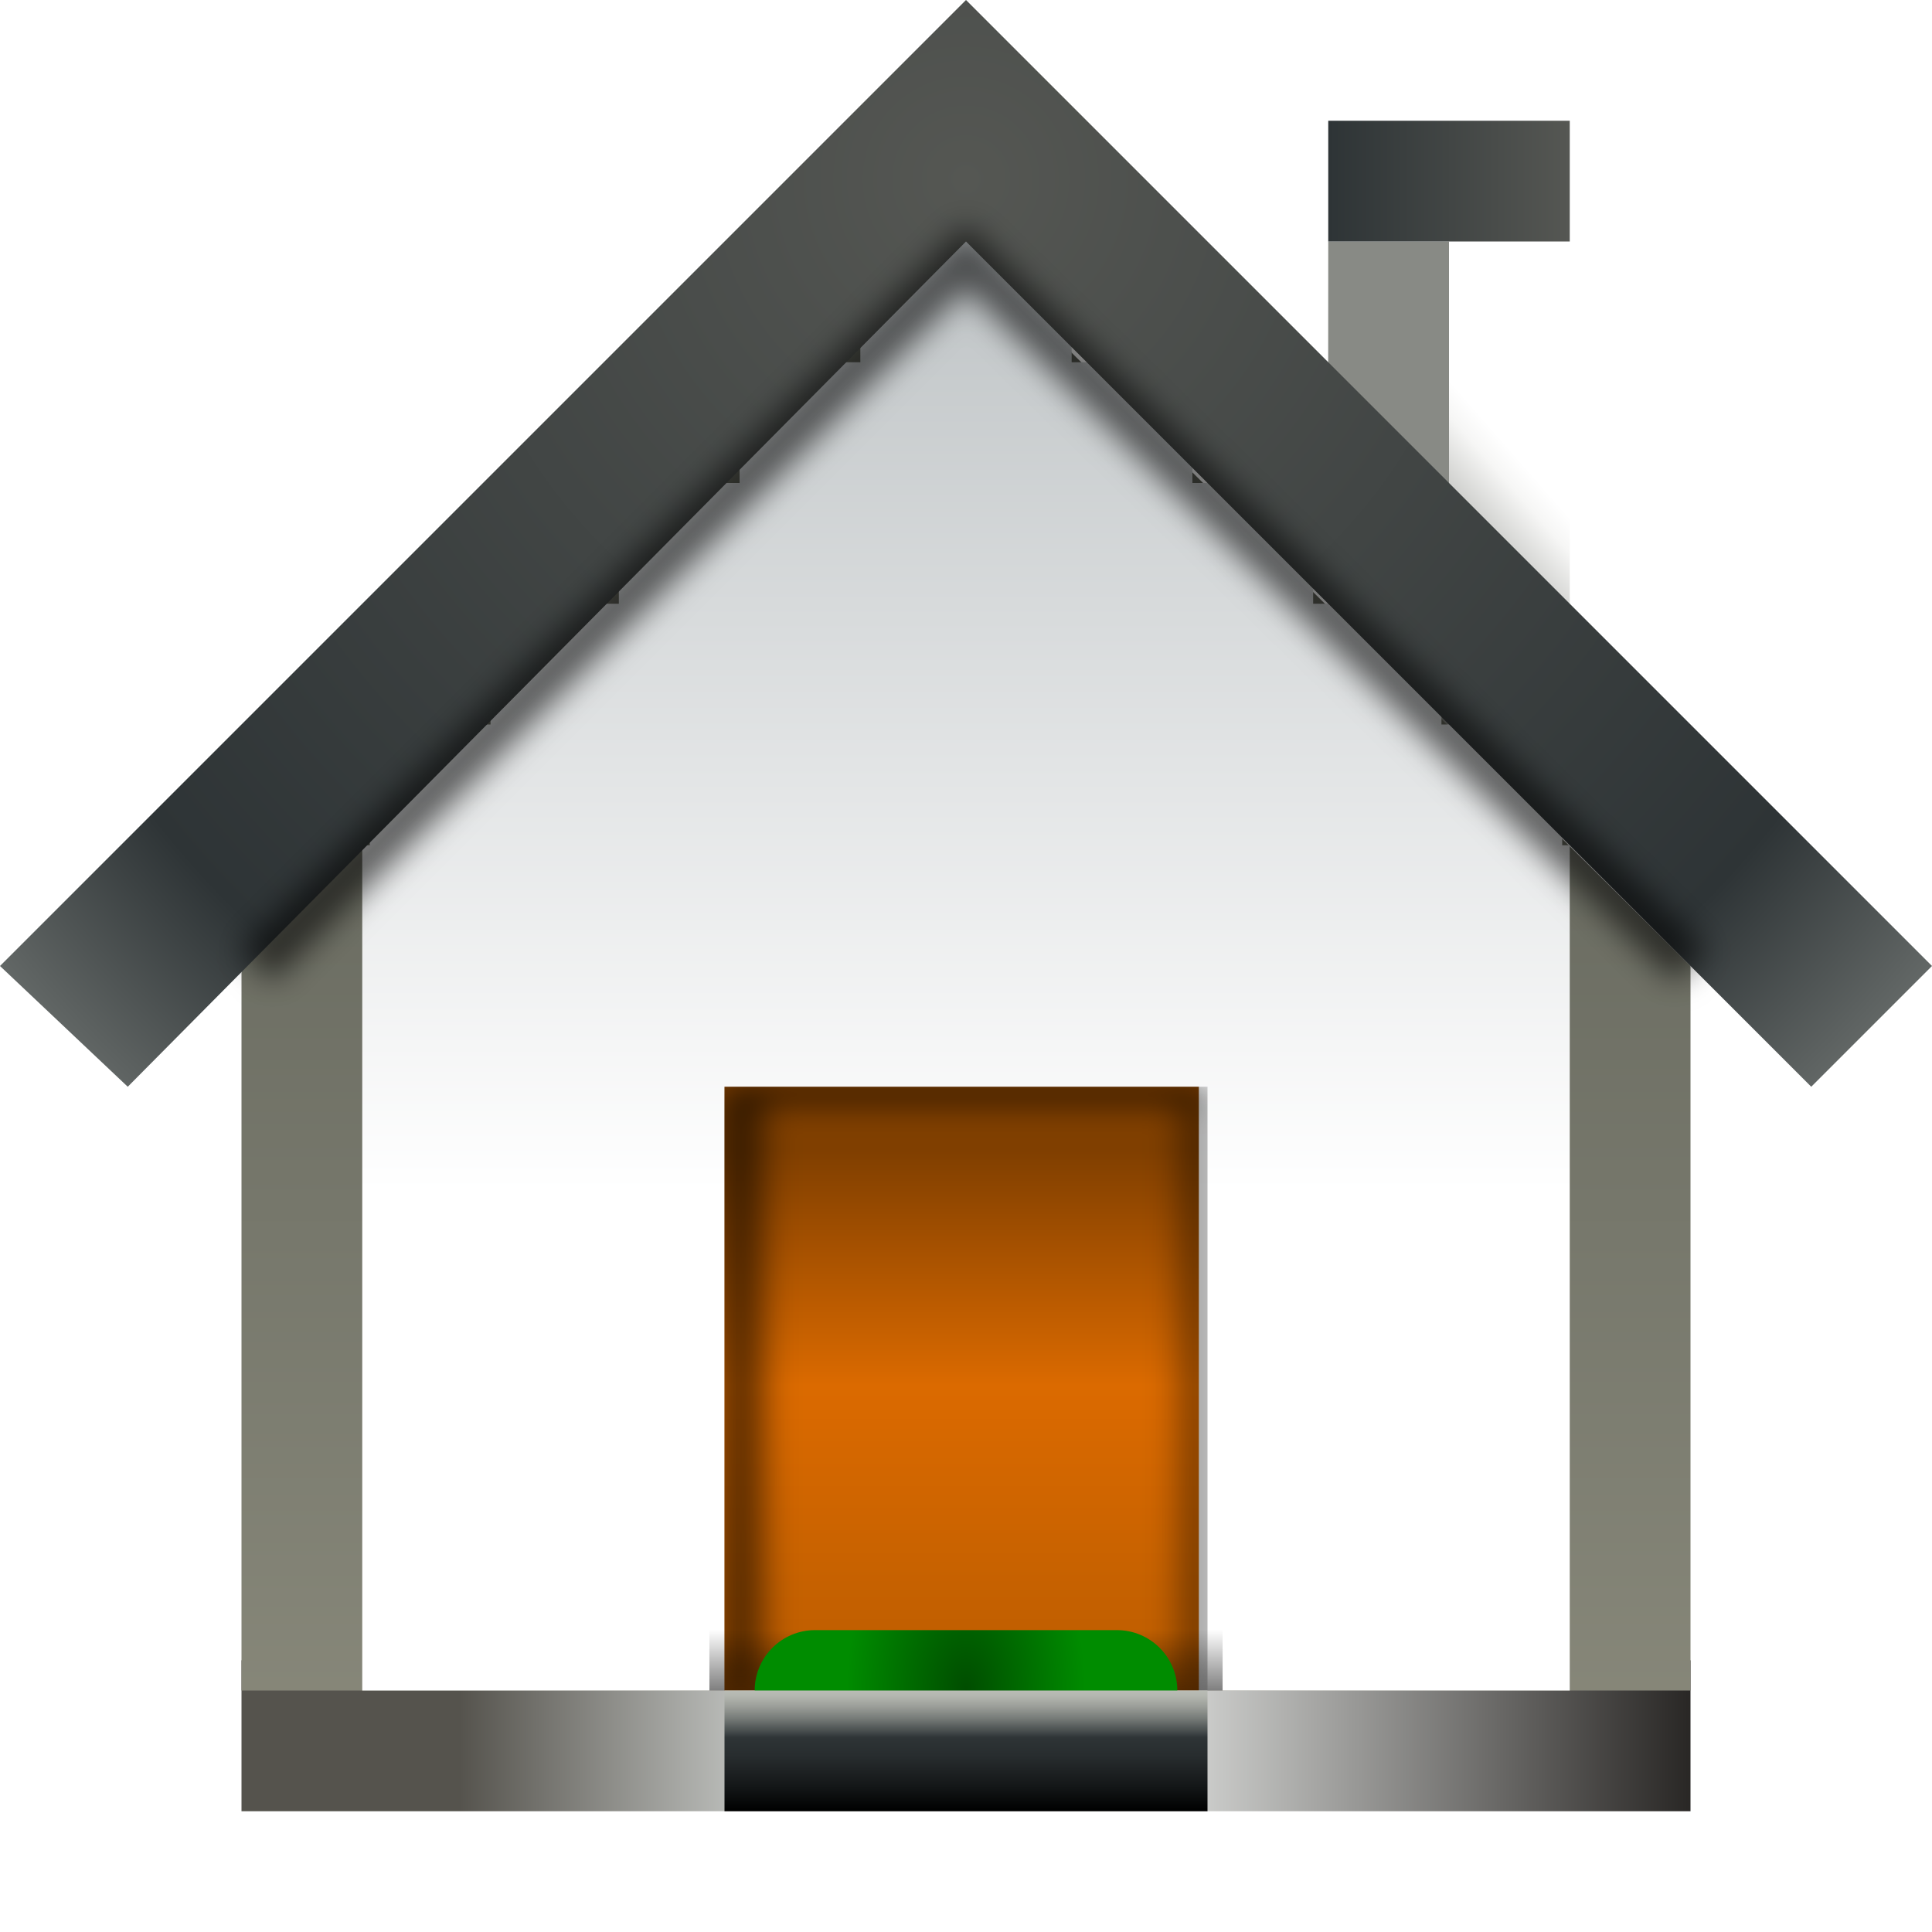
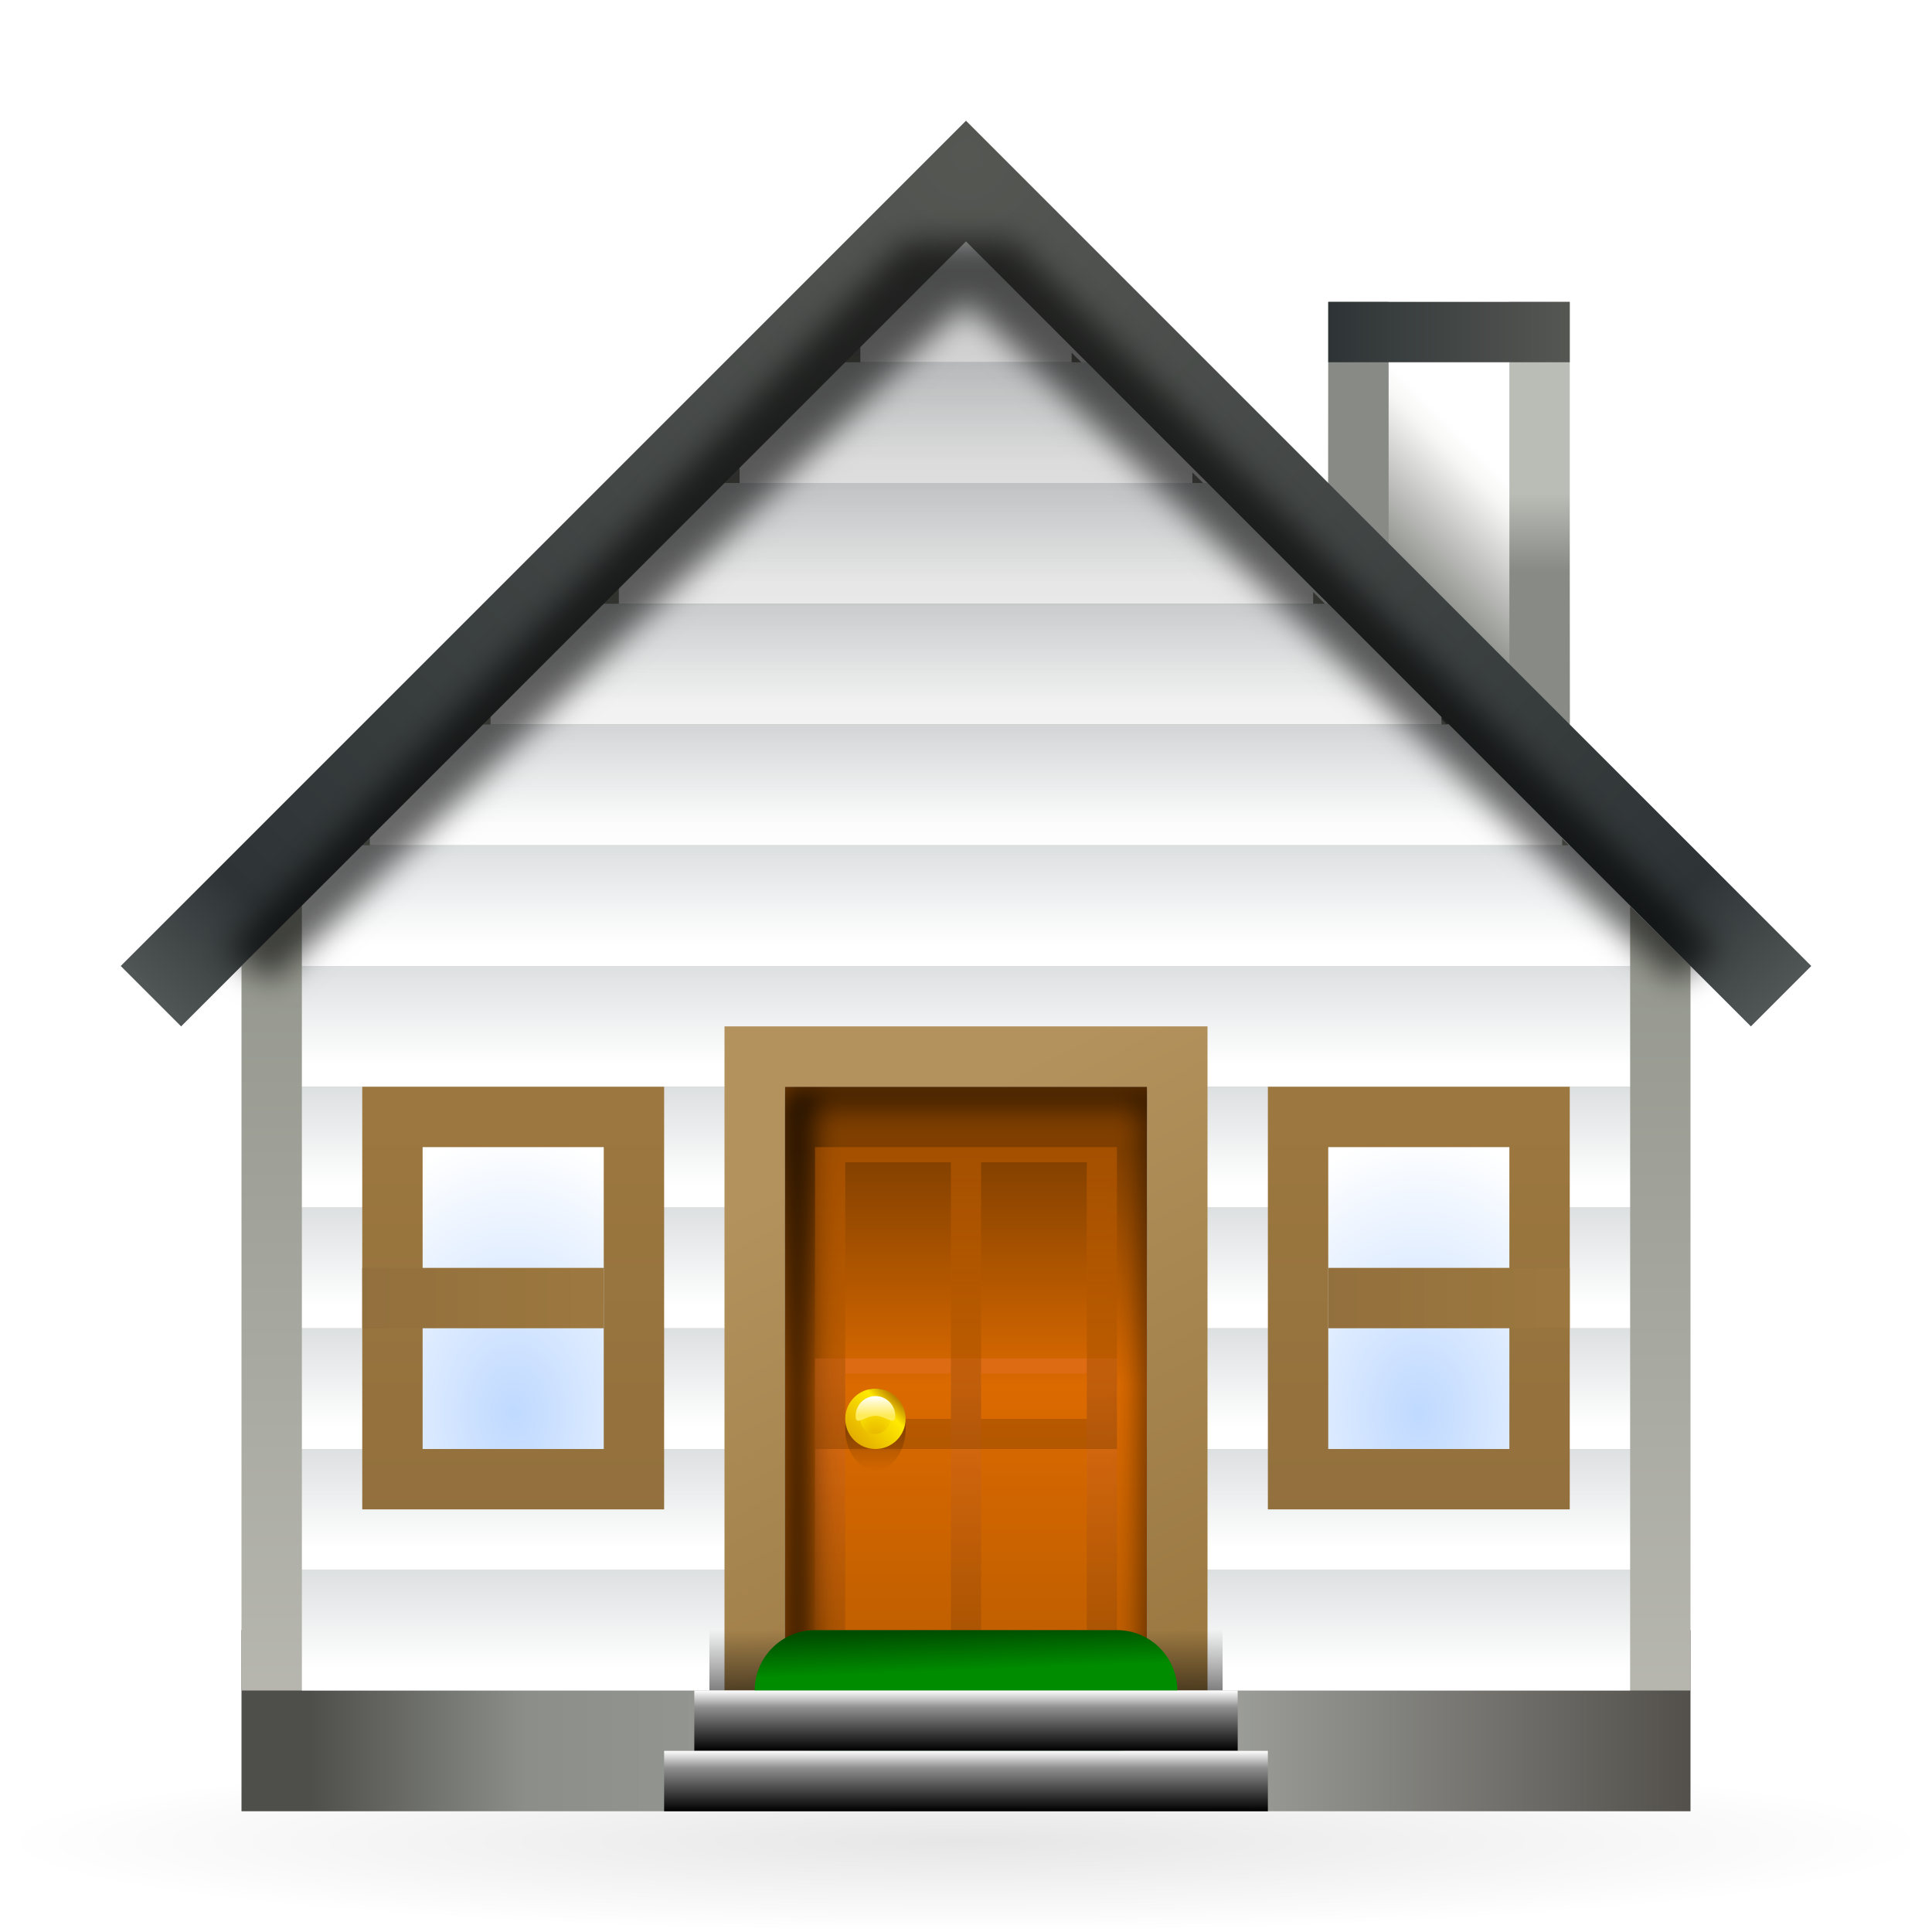
<svg xmlns="http://www.w3.org/2000/svg" xmlns:xlink="http://www.w3.org/1999/xlink" width="128" height="128" id="svg2537" version="1.0">
  <defs id="defs2539">
+     <linearGradient id="linearGradient4534">
+       <stop id="stop4536" offset="0" style="stop-color:black;stop-opacity:1" />
+       <stop style="stop-color:#909090;stop-opacity:1;" offset="0.721" id="stop4540" />
+       <stop id="stop4538" offset="1" style="stop-color:#ffffff;stop-opacity:1;" />
+     </linearGradient>
    <linearGradient y2="19.5" x2="63.501" y1="23.5" x1="63.501" gradientUnits="userSpaceOnUse" id="linearGradient15212">
      <stop id="stop15214" style="stop-color:#000000" offset="0" />
      <stop id="stop15216" style="stop-color:#131617" offset="0.199" />
      <stop id="stop15218" style="stop-color:#272C2E" offset="0.451" />
      <stop id="stop15220" style="stop-color:#2E3436" offset="0.61" />
      <stop id="stop15222" style="stop-color:#414748" offset="0.649" />
      <stop id="stop15224" style="stop-color:#757A77" offset="0.766" />
      <stop id="stop15226" style="stop-color:#9B9E99" offset="0.867" />
      <stop id="stop15228" style="stop-color:#B2B5AE" offset="0.949" />
      <stop id="stop15230" style="stop-color:#BABDB6" offset="1" />
    </linearGradient>
    <radialGradient gradientUnits="userSpaceOnUse" gradientTransform="matrix(0.8982,0,0,0.9091,0.5883,0.2105)" r="20.351" cy="-3.394" cx="34.463" id="radialGradient14444">
      <stop id="stop14446" style="stop-color:#BFD9FF" offset="0" />
      <stop id="stop14448" style="stop-color:#FFFFFF" offset="1" />
    </radialGradient>
    <linearGradient y2="19.833" x2="95.5" y1="-22.167" x1="95.5" gradientUnits="userSpaceOnUse" id="linearGradient13674">
-       <stop id="stop13676" style="stop-color:#382509" offset="0.006" />
-       <stop id="stop13678" style="stop-color:#75511A" offset="0.538" />
-       <stop id="stop13680" style="stop-color:#57401E" offset="1" />
+       <stop id="stop13676" style="stop-color:#9c773f;stop-opacity:1;" offset="0.006" />
+       <stop id="stop13680" style="stop-color:#8c6b3b;stop-opacity:1;" offset="1" />
    </linearGradient>
    <linearGradient y2="6.949" x2="63.501" y1="15.843" x1="63.501" gradientUnits="userSpaceOnUse" id="linearGradient10239">
      <stop id="stop10241" style="stop-color:#FFFFFF" offset="0.2" />
-       <stop id="stop10243" style="stop-color:#bcc1c3;stop-opacity:1;" offset="1" />
+       <stop id="stop10243" style="stop-color:#daddde;stop-opacity:1;" offset="1" />
    </linearGradient>
    <linearGradient id="linearGradient3291">
      <stop style="stop-color:black;stop-opacity:1" offset="0" id="stop3293" />
      <stop style="stop-color:black;stop-opacity:0" offset="1" id="stop3295" />
    </linearGradient>
    <radialGradient xlink:href="#linearGradient3291" id="radialGradient3336" gradientUnits="userSpaceOnUse" gradientTransform="matrix(1,0,0,0.197802,0,92.82166)" cx="63.912" cy="115.709" fx="63.912" fy="115.709" r="63.912" />
    <radialGradient id="polygon20640_1_" cx="63.5" cy="-88.5" r="106" gradientUnits="userSpaceOnUse">
      <stop offset="0" style="stop-color:#555753" id="stop374" />
      <stop offset="0.645" style="stop-color:#2E3436" id="stop376" />
      <stop offset="1" style="stop-color:#BABDB6" id="stop378" />
    </radialGradient>
    <linearGradient id="XMLID_39_" gradientUnits="userSpaceOnUse" x1="57.5" y1="-4.007" x2="57.5" y2="-2.695">
      <stop offset="0" style="stop-color:#FFFFFF" id="stop367" />
      <stop offset="1" style="stop-color:#FFEB55" id="stop369" />
    </linearGradient>
    <radialGradient id="XMLID_38_" cx="57.5" cy="-2.5" r="2" fx="57.5" fy="-1" gradientUnits="userSpaceOnUse">
      <stop offset="0" style="stop-color:#E3AD00" id="stop358" />
      <stop offset="0.728" style="stop-color:#FFEA00" id="stop360" />
      <stop offset="1" style="stop-color:#BA7C00" id="stop362" />
    </radialGradient>
    <linearGradient id="XMLID_37_" gradientUnits="userSpaceOnUse" x1="55.578" y1="-2.421" x2="59.578" y2="-2.421" gradientTransform="matrix(0.7071,-0.7071,0.7071,0.7071,18.4979,39.9256)">
      <stop offset="0" style="stop-color:#E3AD00" id="stop349" />
      <stop offset="0.728" style="stop-color:#FFEA00" id="stop351" />
      <stop offset="1" style="stop-color:#BA7C00" id="stop353" />
    </linearGradient>
    <linearGradient gradientTransform="matrix(-1,0,0,1,137,0)" y2="-0.501" x2="68.5" y1="-20.501" x1="68.5" gradientUnits="userSpaceOnUse" id="XMLID_35_">
      <stop id="stop335" style="stop-color:#DB6A00" offset="0" />
      <stop id="stop337" style="stop-color:#803F00" offset="1" />
    </linearGradient>
    <linearGradient y2="-0.5" x2="58.5" y1="-20.5" x1="58.5" gradientUnits="userSpaceOnUse" id="XMLID_34_">
      <stop id="stop326" style="stop-color:#DB6A00" offset="0" />
      <stop id="stop328" style="stop-color:#803F00" offset="1" />
    </linearGradient>
    <radialGradient id="XMLID_23_" cx="62.5" cy="17" r="10.056" gradientUnits="userSpaceOnUse">
      <stop offset="0" style="stop-color:#004D00" id="stop207" />
-       <stop offset="0.787" style="stop-color:#008C00" id="stop209" />
+       <stop offset="0.409" style="stop-color:#008C00" id="stop209" />
    </radialGradient>
    <linearGradient id="XMLID_22_" gradientUnits="userSpaceOnUse" x1="63.499" y1="11.5" x2="63.499" y2="15.5">
      <stop offset="0" style="stop-color:#000000;stop-opacity:0;" id="stop200" />
      <stop offset="1" style="stop-color:#000000" id="stop202" />
    </linearGradient>
    <linearGradient gradientTransform="matrix(-1,0,0,1,137,0)" y2="13.499" x2="68.5" y1="-6.501" x1="68.5" gradientUnits="userSpaceOnUse" id="XMLID_21_">
      <stop id="stop193" style="stop-color:#EC7331" offset="0" />
      <stop id="stop195" style="stop-color:#803F00" offset="1" />
    </linearGradient>
    <linearGradient y2="13.5" x2="58.5" y1="-6.5" x1="58.5" gradientUnits="userSpaceOnUse" id="XMLID_20_">
      <stop id="stop184" style="stop-color:#EC7331" offset="0" />
      <stop id="stop186" style="stop-color:#803F00" offset="1" />
    </linearGradient>
    <linearGradient id="XMLID_19_" gradientUnits="userSpaceOnUse" x1="51.169" y1="-30.393" x2="84.262" y2="33.726">
      <stop offset="0.154" style="stop-color:#B3925D" id="stop175" />
      <stop offset="1" style="stop-color:#8F6B32" id="stop177" />
    </linearGradient>
    <filter id="AI_Sfocatura_1">
      <feGaussianBlur stdDeviation="1" id="feGaussianBlur5" />
    </filter>
    <linearGradient id="rect20683_1_" gradientUnits="userSpaceOnUse" x1="369.545" y1="-491.397" x2="369.545" y2="-426.697" gradientTransform="matrix(1.2648,0,0,-0.9239,-403.9008,-441.0036)">
      <stop offset="0" style="stop-color:#BF5E00" id="stop163" />
      <stop offset="0.296" style="stop-color:#DB6A00" id="stop165" />
      <stop offset="0.556" style="stop-color:#803F00" id="stop167" />
    </linearGradient>
    <linearGradient y2="18.881" x2="16" y1="-35.598" x1="16" gradientUnits="userSpaceOnUse" id="XMLID_5_">
      <stop id="stop64" style="stop-color:#555753" offset="0" />
      <stop id="stop66" style="stop-color:#BABDB6" offset="0.562" />
    </linearGradient>
    <linearGradient y2="18.881" x2="111" y1="-35.598" x1="111" gradientUnits="userSpaceOnUse" id="XMLID_4_">
      <stop id="stop57" style="stop-color:#555753" offset="0" />
      <stop id="stop59" style="stop-color:#BABDB6" offset="0.562" />
    </linearGradient>
    <linearGradient id="path20667_1_" gradientUnits="userSpaceOnUse" x1="354.475" y1="-464.609" x2="354.475" y2="-357.878" gradientTransform="matrix(1,0,0,-1,-290.9746,-445)">
-       <stop offset="0" style="stop-color:#88887a;stop-opacity:1;" id="stop49" />
-       <stop offset="1" style="stop-color:#53564e;stop-opacity:1;" id="stop51" />
+       <stop offset="0" style="stop-color:#b9b9b1;stop-opacity:1;" id="stop49" />
+       <stop offset="1" style="stop-color:#72776c;stop-opacity:1;" id="stop51" />
    </linearGradient>
    <linearGradient id="rect20638_7_" gradientUnits="userSpaceOnUse" x1="103.5" y1="-74.5" x2="87.5" y2="-74.5">
      <stop offset="0" style="stop-color:#555753" id="stop41" />
      <stop offset="1" style="stop-color:#2E3436" id="stop43" />
    </linearGradient>
    <linearGradient id="rect20638_6_" gradientUnits="userSpaceOnUse" x1="88" y1="-61.227" x2="88" y2="-66.319">
      <stop offset="0.13" style="stop-color:#888A85" id="stop35" />
      <stop offset="1" style="stop-color:#888A85" id="stop37" />
    </linearGradient>
    <linearGradient id="rect20638_5_" gradientUnits="userSpaceOnUse" x1="103" y1="-63.773" x2="103" y2="-58.681">
      <stop offset="0" style="stop-color:#BABDB6" id="stop29" />
      <stop offset="1" style="stop-color:#888A85" id="stop31" />
    </linearGradient>
    <linearGradient id="rect20638_1_" gradientUnits="userSpaceOnUse" x1="98.5" y1="-65.5" x2="90.5" y2="-57.5">
      <stop offset="0" style="stop-color:#FFFFFF" id="stop19" />
      <stop offset="0.13" style="stop-color:#F6F6F5" id="stop21" />
      <stop offset="0.834" style="stop-color:#888A85" id="stop23" />
      <stop offset="0.917" style="stop-color:#555753" id="stop25" />
    </linearGradient>
    <linearGradient id="XMLID_2_" gradientUnits="userSpaceOnUse" x1="15.5" y1="-28.5" x2="111.5" y2="-28.5">
-       <stop offset="0.154" style="stop-color:#55534d;stop-opacity:1;" id="stop8" />
-       <stop offset="0.355" style="stop-color:#c1c3c0;stop-opacity:1;" id="stop10" />
-       <stop offset="0.645" style="stop-color:#d5d6d4;stop-opacity:1;" id="stop12" />
-       <stop offset="1" style="stop-color:#292725;stop-opacity:1;" id="stop14" />
-     </linearGradient>
+       <stop id="stop3703" style="stop-color:#4e4e4a;stop-opacity:1;" offset="0.047" />
+       <stop offset="0.196" style="stop-color:#8c8f89;stop-opacity:1;" id="stop10" />
+       <stop offset="0.645" style="stop-color:#a5a7a3;stop-opacity:1;" id="stop12" />
+       <stop offset="1" style="stop-color:#53504b;stop-opacity:1;" id="stop14" />
+     </linearGradient>
+     <linearGradient xlink:href="#XMLID_39_" id="linearGradient2996" gradientUnits="userSpaceOnUse" x1="57.5" y1="-4.007" x2="57.5" y2="-2.695" gradientTransform="translate(0.5,96.5)" />
    <linearGradient xlink:href="#linearGradient13674" id="linearGradient3012" gradientUnits="userSpaceOnUse" gradientTransform="matrix(0,1,-1,0,30.5,45.501)" x1="40.499" y1="-72.166" x2="40.499" y2="-48.166" />
-     <linearGradient xlink:href="#linearGradient13674" id="linearGradient3015" gradientUnits="userSpaceOnUse" x1="93.833" y1="-10.5" x2="99.833" y2="-10.5" gradientTransform="translate(0.5,96.5)" />
-     <radialGradient xlink:href="#radialGradient14444" id="radialGradient3018" gradientUnits="userSpaceOnUse" gradientTransform="matrix(0.8982,0,0,0.9091,0.558,96.7105)" cx="106.307" cy="-3.394" r="20.35" />
-     <linearGradient xlink:href="#linearGradient13674" id="linearGradient3021" gradientUnits="userSpaceOnUse" x1="95.5" y1="-22.167" x2="95.5" y2="19.833" gradientTransform="translate(0.5,96.5)" />
+     <radialGradient xlink:href="#radialGradient14444" id="radialGradient3018" gradientUnits="userSpaceOnUse" gradientTransform="matrix(0.67365,0,0,0.9091,22.4185,96.7105)" cx="106.307" cy="-3.394" r="20.35" />
+     <linearGradient xlink:href="#linearGradient13674" id="linearGradient3021" gradientUnits="userSpaceOnUse" x1="95.5" y1="-22.167" x2="95.5" y2="19.833" gradientTransform="matrix(0.8333333,0,0,1,14.41667,96.5)" />
    <linearGradient xlink:href="#linearGradient13674" id="linearGradient3024" gradientUnits="userSpaceOnUse" gradientTransform="matrix(0,1,-1,0,30.5,45.501)" x1="40.499" y1="-8.167" x2="40.499" y2="15.833" />
-     <linearGradient xlink:href="#linearGradient13674" id="linearGradient3027" gradientUnits="userSpaceOnUse" x1="29.834" y1="-10.5" x2="35.834" y2="-10.5" gradientTransform="translate(0.5,96.5)" />
-     <radialGradient xlink:href="#radialGradient14444" id="radialGradient3030" gradientUnits="userSpaceOnUse" gradientTransform="matrix(0.8982,0,0,0.9091,1.0883,96.7105)" cx="34.463" cy="-3.394" r="20.351" />
-     <linearGradient xlink:href="#linearGradient13674" id="linearGradient3033" gradientUnits="userSpaceOnUse" x1="31.5" y1="-22.167" x2="31.5" y2="19.833" gradientTransform="translate(0.5,96.5)" />
-     <linearGradient xlink:href="#linearGradient15212" id="linearGradient3036" gradientUnits="userSpaceOnUse" x1="63.501" y1="23.5" x2="63.501" y2="19.5" gradientTransform="matrix(0.8,0,0,2,13.2,73)" />
-     <linearGradient xlink:href="#linearGradient15212" id="linearGradient3039" gradientUnits="userSpaceOnUse" x1="63.501" y1="19.5" x2="63.501" y2="15.5" gradientTransform="translate(0.5,96.5)" />
-     <radialGradient xlink:href="#XMLID_23_" id="radialGradient3042" gradientUnits="userSpaceOnUse" cx="62.5" cy="17" r="10.056" gradientTransform="matrix(1,0,0,1.6,1.5,84.8)" />
-     <linearGradient xlink:href="#rect20683_1_" id="linearGradient3061" gradientUnits="userSpaceOnUse" gradientTransform="matrix(1.656078,0,0,-0.9239,-548.2832,-344.5036)" x1="369.545" y1="-491.397" x2="369.545" y2="-426.697" />
+     <radialGradient xlink:href="#radialGradient14444" id="radialGradient3030" gradientUnits="userSpaceOnUse" gradientTransform="matrix(0.67365,0,0,0.9091,10.81622,96.7105)" cx="34.463" cy="-3.394" r="20.351" />
+     <linearGradient xlink:href="#linearGradient13674" id="linearGradient3033" gradientUnits="userSpaceOnUse" x1="31.5" y1="-22.167" x2="31.5" y2="19.833" gradientTransform="matrix(0.8333333,0,0,1,7.75,96.5)" />
+     <linearGradient xlink:href="#linearGradient4534" id="linearGradient3036" gradientUnits="userSpaceOnUse" x1="63.501" y1="23.5" x2="63.501" y2="19.5" gradientTransform="translate(0.5,96.5)" />
+     <linearGradient xlink:href="#linearGradient4534" id="linearGradient3039" gradientUnits="userSpaceOnUse" x1="63.501" y1="19.5" x2="63.501" y2="15.5" gradientTransform="translate(0.5,96.5)" />
+     <linearGradient xlink:href="#rect20683_1_" id="linearGradient3061" gradientUnits="userSpaceOnUse" gradientTransform="matrix(1.2648,0,0,-0.9239,-403.4008,-344.5036)" x1="369.545" y1="-491.397" x2="369.545" y2="-426.697" />
+     <linearGradient xlink:href="#linearGradient10239" id="linearGradient3065" gradientUnits="userSpaceOnUse" x1="63.501" y1="-72.158" x2="63.501" y2="-81.052" gradientTransform="translate(0.5,96.5)" />
+     <linearGradient xlink:href="#linearGradient10239" id="linearGradient3068" gradientUnits="userSpaceOnUse" x1="63.501" y1="-64.158" x2="63.501" y2="-73.052" gradientTransform="translate(0.5,96.5)" />
+     <linearGradient xlink:href="#linearGradient10239" id="linearGradient3071" gradientUnits="userSpaceOnUse" x1="63.501" y1="-56.158" x2="63.501" y2="-65.052" gradientTransform="translate(0.5,96.5)" />
+     <linearGradient xlink:href="#linearGradient10239" id="linearGradient3074" gradientUnits="userSpaceOnUse" x1="63.501" y1="-48.158" x2="63.501" y2="-57.052" gradientTransform="translate(0.5,96.5)" />
+     <linearGradient xlink:href="#linearGradient10239" id="linearGradient3077" gradientUnits="userSpaceOnUse" x1="63.501" y1="-40.158" x2="63.501" y2="-49.052" gradientTransform="translate(0.5,96.5)" />
+     <linearGradient xlink:href="#linearGradient10239" id="linearGradient3080" gradientUnits="userSpaceOnUse" x1="63.501" y1="-32.158" x2="63.501" y2="-41.052" gradientTransform="matrix(0.9462366,0,0,1,3.913978,96.5)" />
+     <linearGradient xlink:href="#linearGradient10239" id="linearGradient3083" gradientUnits="userSpaceOnUse" x1="63.501" y1="-24.157" x2="63.501" y2="-33.051" gradientTransform="matrix(0.9361702,0,0,1,4.553191,96.5)" />
+     <linearGradient xlink:href="#linearGradient10239" id="linearGradient3086" gradientUnits="userSpaceOnUse" x1="63.501" y1="-16.157" x2="63.501" y2="-25.052" gradientTransform="matrix(0.9361702,0,0,1,4.553191,96.5)" />
+     <linearGradient xlink:href="#linearGradient10239" id="linearGradient3089" gradientUnits="userSpaceOnUse" x1="63.501" y1="-8.157" x2="63.501" y2="-17.052" gradientTransform="matrix(0.9361702,0,0,1,4.553191,96.5)" />
+     <linearGradient xlink:href="#linearGradient10239" id="linearGradient3092" gradientUnits="userSpaceOnUse" x1="63.501" y1="-0.157" x2="63.501" y2="-9.052" gradientTransform="matrix(0.9361702,0,0,1,4.553191,96.5)" />
+     <linearGradient xlink:href="#linearGradient10239" id="linearGradient3095" gradientUnits="userSpaceOnUse" x1="63.501" y1="7.843" x2="63.501" y2="-1.052" gradientTransform="matrix(0.9361702,0,0,1,4.553191,96.5)" />
+     <linearGradient xlink:href="#linearGradient10239" id="linearGradient3098" gradientUnits="userSpaceOnUse" x1="63.501" y1="15.843" x2="63.501" y2="6.949" gradientTransform="matrix(0.9361702,0,0,1,4.553191,96.5)" />
    <linearGradient xlink:href="#path20667_1_" id="linearGradient3110" gradientUnits="userSpaceOnUse" gradientTransform="matrix(1,0,0,-1,-290.4746,-348.5)" x1="354.475" y1="-464.609" x2="354.475" y2="-357.878" />
-     <linearGradient xlink:href="#rect20638_7_" id="linearGradient3113" gradientUnits="userSpaceOnUse" x1="103.5" y1="-74.5" x2="87.5" y2="-74.5" gradientTransform="matrix(1,0,0,2,0.5,161)" />
-     <linearGradient xlink:href="#rect20638_6_" id="linearGradient3116" gradientUnits="userSpaceOnUse" x1="88" y1="-61.227" x2="88" y2="-66.319" gradientTransform="matrix(8,0,0,1.142857,-612,103.4286)" />
-     <linearGradient xlink:href="#rect20638_1_" id="linearGradient3122" gradientUnits="userSpaceOnUse" x1="98.5" y1="-65.5" x2="90.5" y2="-57.5" gradientTransform="matrix(1,0,0,1.142857,0.5,103.4286)" />
+     <linearGradient xlink:href="#rect20638_7_" id="linearGradient3113" gradientUnits="userSpaceOnUse" x1="103.5" y1="-74.5" x2="87.5" y2="-74.5" gradientTransform="translate(0.5,96.5)" />
+     <linearGradient xlink:href="#rect20638_6_" id="linearGradient3116" gradientUnits="userSpaceOnUse" x1="88" y1="-61.227" x2="88" y2="-66.319" gradientTransform="matrix(4,0,0,1,-262,96.5)" />
+     <linearGradient xlink:href="#rect20638_5_" id="linearGradient3119" gradientUnits="userSpaceOnUse" x1="103" y1="-63.773" x2="103" y2="-58.681" gradientTransform="matrix(4,0,0,1,-310,96.5)" />
+     <linearGradient xlink:href="#rect20638_1_" id="linearGradient3122" gradientUnits="userSpaceOnUse" x1="98.5" y1="-65.5" x2="90.5" y2="-57.5" gradientTransform="translate(0.5,96.5)" />
+     <linearGradient xlink:href="#linearGradient3291" id="linearGradient4466" gradientUnits="userSpaceOnUse" x1="57.5" y1="-4.5" x2="57.5" y2="0.876" />
    <linearGradient xlink:href="#XMLID_18_" id="linearGradient5271" gradientUnits="userSpaceOnUse" x1="63.499" y1="-96.5" x2="63.499" y2="21.5" gradientTransform="translate(0.5,96.5)" />
-     <linearGradient xlink:href="#linearGradient3291" id="linearGradient5656" gradientUnits="userSpaceOnUse" gradientTransform="translate(-59.5,96.5)" x1="63.499" y1="-96.5" x2="63.499" y2="-39.5" />
+     <linearGradient xlink:href="#linearGradient3291" id="linearGradient5656" gradientUnits="userSpaceOnUse" gradientTransform="translate(0.5,96.5)" x1="63.499" y1="-96.5" x2="63.499" y2="-39.5" />
    <linearGradient xlink:href="#linearGradient3291" id="linearGradient8332" gradientUnits="userSpaceOnUse" gradientTransform="translate(0.5,96.5)" x1="67.742" y1="15.5" x2="67.742" y2="11.484" />
-     <linearGradient xlink:href="#rect20683_1_" id="linearGradient18282" gradientUnits="userSpaceOnUse" gradientTransform="matrix(1.6864,0,0,-0.9239,-559.2011,-284.5036)" x1="369.545" y1="-491.397" x2="369.545" y2="-426.697" />
-     <clipPath clipPathUnits="userSpaceOnUse" id="clipPath18284">
-       <rect height="40" width="25" y="-24.5" x="51.5" id="rect18286" style="fill:url(#linearGradient18288)" />
-     </clipPath>
-     <linearGradient xlink:href="#rect20683_1_" id="linearGradient18288" gradientUnits="userSpaceOnUse" gradientTransform="matrix(1.3175,0,0,-0.9239,-422.8758,-441.0036)" x1="369.545" y1="-491.397" x2="369.545" y2="-426.697" />
-     <radialGradient xlink:href="#radialGradient14444" id="radialGradient18292" gradientUnits="userSpaceOnUse" gradientTransform="matrix(0.4491,0,0,0.9091001,44.279,96.7105)" cx="106.307" cy="-3.394" r="20.35" />
-     <linearGradient xlink:href="#linearGradient13674" id="linearGradient18294" gradientUnits="userSpaceOnUse" gradientTransform="matrix(0.8333334,0,0,1,12.41667,96.5)" x1="95.5" y1="-22.167" x2="95.5" y2="19.833" />
-     <linearGradient xlink:href="#linearGradient13674" id="linearGradient18300" gradientUnits="userSpaceOnUse" gradientTransform="matrix(0.6666667,0,0,0.75,-27.66667,97.375)" x1="95.5" y1="-22.167" x2="95.5" y2="19.833" />
-     <radialGradient xlink:href="#radialGradient14444" id="radialGradient18302" gradientUnits="userSpaceOnUse" gradientTransform="matrix(0.4491,0,0,0.6060667,-11.721,96.47367)" cx="106.307" cy="-3.394" r="20.35" />
-     <radialGradient xlink:href="#polygon20640_1_" id="radialGradient2946" gradientUnits="userSpaceOnUse" cx="63.5" cy="-84.611" r="106" fx="63.5" fy="-84.611" />
-     <linearGradient xlink:href="#linearGradient13674" id="linearGradient2970" gradientUnits="userSpaceOnUse" gradientTransform="matrix(0.8333334,0,0,1,-43.58333,96.5)" x1="95.5" y1="-22.167" x2="95.5" y2="19.833" />
-     <radialGradient xlink:href="#radialGradient14444" id="radialGradient2972" gradientUnits="userSpaceOnUse" gradientTransform="matrix(0.4491,0,0,0.9091001,-11.721,96.7105)" cx="106.307" cy="-3.394" r="20.35" />
-     <linearGradient xlink:href="#XMLID_2_" id="linearGradient2336" gradientUnits="userSpaceOnUse" x1="15.056" y1="19.479" x2="111.505" y2="19.479" />
-     <linearGradient xlink:href="#linearGradient10239" id="linearGradient2926" gradientUnits="userSpaceOnUse" gradientTransform="matrix(0.8510638,0,0,-1,9.957447,31.5)" x1="80.533" y1="-63.696" x2="80.533" y2="17.704" />
+     <radialGradient xlink:href="#polygon20640_1_" id="radialGradient3951" gradientUnits="userSpaceOnUse" cx="63.5" cy="-86.202" r="106" fx="63.5" fy="-86.202" />
+     <linearGradient xlink:href="#XMLID_23_" id="linearGradient4929" x1="61.728" y1="108" x2="61.974" y2="114.652" gradientUnits="userSpaceOnUse" gradientTransform="translate(1,0)" />
  </defs>
  <g id="layer1">
-     <path transform="translate(0.5,96.5)" style="fill:url(#linearGradient2336);fill-opacity:1.0" d="M 15.5,13.5 L 111.5,13.5 L 111.5,23.5 L 15.5,23.5 L 15.5,13.5 z" id="polygon16" />
-     <rect style="fill:url(#linearGradient3122)" id="rect20638" x="88" y="16" width="16" height="32" />
-     <rect style="fill:url(#linearGradient3116)" id="rect20638_3_" x="88" y="16" width="8" height="32" />
-     <rect style="fill:url(#linearGradient3113)" id="rect20638_2_" x="88" y="8" width="16" height="8" />
+     <path style="opacity:0.1;fill:url(#radialGradient3336);fill-opacity:1;fill-rule:nonzero;stroke:none;stroke-width:0;stroke-linecap:round;stroke-linejoin:round;stroke-miterlimit:4;stroke-dasharray:none;stroke-dashoffset:4;stroke-opacity:1" id="path1563" d="M 127.824,115.709 A 63.912,12.642 0 1 1 0,115.709 A 63.912,12.642 0 1 1 127.824,115.709 z" transform="matrix(1.001374,0,0,0.4746094,-2.3931686e-5,67.08333)" />
+     <path transform="translate(0.5,96.5)" style="fill:url(#XMLID_2_)" d="M 15.5,11.5 L 111.5,11.5 L 111.5,23.5 L 15.5,23.5 L 15.5,11.5 z" id="polygon16" />
+     <rect style="fill:url(#linearGradient3122)" id="rect20638" x="88" y="20" width="16" height="28" />
+     <rect style="fill:url(#linearGradient3119)" id="rect20638_4_" x="100" y="20" width="4" height="28" />
+     <rect style="fill:url(#linearGradient3116)" id="rect20638_3_" x="88" y="20" width="4" height="28" />
+     <rect style="fill:url(#linearGradient3113)" id="rect20638_2_" x="88" y="20" width="16" height="4" />
    <path style="fill:url(#linearGradient3110)" id="path20667" d="M 16,64 L 16,112 L 112,112 L 112,64 L 63.562,16 L 16,64 z" />
-     <path style="fill:url(#linearGradient2926);fill-opacity:1" d="M 57 16 L 57 24 L 49 24 L 49 32 L 41 32 L 41 40 L 32.5 40 L 32.5 48 L 24.5 48 L 24.5 56 L 24 56 L 24 64 L 24 72 L 24 80 L 24 88 L 24 96 L 24 104 L 24 112 L 104 112 L 104 104 L 104 96 L 104 88 L 104 80 L 104 72 L 104 64 L 104 56 L 103.5 56 L 103.5 48 L 95.5 48 L 95.5 40 L 87 40 L 87 32 L 79 32 L 79 24 L 71 24 L 71 16 L 57 16 z " id="rect76" />
-     <rect style="fill:url(#linearGradient3061)" id="rect20683" x="48" y="72" width="31.425" height="40" />
-     <g style="opacity:0.8;filter:url(#AI_Sfocatura_1)" id="g170" transform="matrix(1.28,0,0,1,-17.92,96.5)" clip-path="url(#clipPath18284)">
+     <rect style="fill:url(#linearGradient3098);fill-opacity:1" x="20" y="104" width="88" height="8" id="rect76" />
+     <rect style="fill:url(#linearGradient3095);fill-opacity:1" x="20" y="96" width="88" height="8" id="rect83" />
+     <rect style="fill:url(#linearGradient3092);fill-opacity:1" x="20" y="88" width="88" height="8" id="rect90" />
+     <rect style="fill:url(#linearGradient3089);fill-opacity:1" x="20" y="80" width="88" height="8" id="rect97" />
+     <rect style="fill:url(#linearGradient3086);fill-opacity:1" x="20" y="72" width="88" height="8" id="rect104" />
+     <rect style="fill:url(#linearGradient3083);fill-opacity:1" x="20" y="64" width="88" height="8" id="rect111" />
+     <rect style="fill:url(#linearGradient3080);fill-opacity:1" x="20" y="56" width="88" height="8" id="rect118" />
+     <rect style="fill:url(#linearGradient3077);fill-opacity:1.0" x="24.5" y="48" width="79" height="8" id="rect125" />
+     <rect style="fill:url(#linearGradient3074);fill-opacity:1.0" x="32.5" y="40" width="63" height="8" id="rect132" />
+     <rect style="fill:url(#linearGradient3071);fill-opacity:1.0" x="41" y="32" width="46" height="8" id="rect139" />
+     <rect style="fill:url(#linearGradient3068);fill-opacity:1.0" x="49" y="24" width="30" height="8" id="rect146" />
+     <rect style="fill:url(#linearGradient3065);fill-opacity:1.0" x="57" y="16" width="14" height="8" id="rect153" />
+     <rect style="fill:url(#linearGradient3061)" id="rect20683" x="52" y="72" width="24" height="40" />
+     <g style="filter:url(#AI_Sfocatura_1)" id="g170" transform="translate(0.5,96.5)">
      <path d="M 51.5,-24.5 L 51.5,15.5 L 53.155,15.5 C 53.155,5.621 53.155,-21.746 53.155,-23.5 C 54.637,-23.5 74.017,-23.5 75.5,-23.5 C 75.5,-21.746 75.5,5.621 75.5,15.5 L 76.5,15.5 L 76.5,-24.5 L 51.5,-24.5 z" id="path172" />
    </g>
+     <polygon style="fill:url(#XMLID_19_)" points="47.5,-28.5 47.5,15.5 51.5,15.5 51.5,-24.5 75.5,-24.5 75.5,15.5 79.5,15.5 79.5,-28.5 47.5,-28.5 " id="polygon179" transform="translate(0.5,96.5)" />
+     <g style="opacity:0.4" id="g181" transform="translate(0.5,96.5)">
+       <linearGradient id="linearGradient2821" gradientUnits="userSpaceOnUse" x1="58.5" y1="-6.5" x2="58.5" y2="13.5">
+         <stop offset="0" style="stop-color:#EC7331" id="stop2823" />
+         <stop offset="1" style="stop-color:#803F00" id="stop2825" />
+       </linearGradient>
+       <path style="fill:url(#XMLID_20_)" d="M 53.5,-6.5 L 53.5,13.5 L 63.5,13.5 L 63.5,-6.5 L 53.5,-6.5 z M 62.5,-5.5 C 62.5,-4.574 62.5,10.574 62.5,11.5 C 61.645,11.5 56.355,11.5 55.5,11.5 C 55.5,10.574 55.5,-4.574 55.5,-5.5 C 56.355,-5.5 61.645,-5.5 62.5,-5.5 z" id="path188" />
+     </g>
+     <g style="opacity:0.4" id="g190" transform="translate(0.5,96.5)">
+       <linearGradient id="linearGradient2829" gradientUnits="userSpaceOnUse" x1="68.5" y1="-6.501" x2="68.5" y2="13.499" gradientTransform="matrix(-1,0,0,1,137,0)">
+         <stop offset="0" style="stop-color:#EC7331" id="stop2831" />
+         <stop offset="1" style="stop-color:#803F00" id="stop2833" />
+       </linearGradient>
+       <path style="fill:url(#XMLID_21_)" d="M 63.5,-6.5 L 63.5,13.5 L 73.5,13.5 L 73.5,-6.5 L 63.5,-6.5 z M 71.5,-5.5 C 71.5,-4.574 71.5,10.574 71.5,11.5 C 70.645,11.5 65.355,11.5 64.5,11.5 C 64.5,10.574 64.5,-4.574 64.5,-5.5 C 65.355,-5.5 70.645,-5.5 71.5,-5.5 z" id="path197" />
+     </g>
    <rect id="rect7949" height="4" width="34" y="108" x="47" style="opacity:0.5;fill:url(#linearGradient8332);fill-opacity:1.0" />
-     <path style="fill:url(#radialGradient3042)" d="M 50,112 C 50,109.79 51.791,108 54,108 L 74,108 C 76.209,108 78,109.79 78,112 L 78,112 C 78,114.21 76.209,116 74,116 L 54,116 C 51.791,116 50,114.21 50,112 L 50,112 z" id="path211" />
-     <rect style="fill:url(#linearGradient3036);fill-opacity:1" x="48" y="112" width="32" height="8" id="rect253" />
-     <path transform="translate(0.5,96.5)" style="fill:url(#radialGradient2946)" d="M 119.5,-24.5 L 63.5,-80.5 L 7.964,-24.5 L -0.5,-32.5 L 63.5,-96.5 L 127.5,-32.5 L 119.5,-24.5 z" id="polygon20640" />
+     <path style="fill:url(#linearGradient4929);fill-opacity:1" d="M 50,112 C 50,109.79 51.791,108 54,108 L 74,108 C 76.209,108 78,109.79 78,112 L 78,112 C 78,114.21 76.209,116 74,116 L 54,116 C 51.791,116 50,114.21 50,112 L 50,112 z" id="path211" />
+     <rect style="fill:url(#linearGradient3039);fill-opacity:1.0" x="46" y="112" width="36" height="4" id="rect232" />
+     <rect style="fill:url(#linearGradient3036);fill-opacity:1.0" x="44" y="116" width="40" height="4" id="rect253" />
+     <rect style="fill:url(#linearGradient3033);fill-opacity:1" x="24" y="72" width="20" height="28" id="rect262" />
+     <rect style="fill:url(#radialGradient3030);fill-opacity:1" x="28" y="76" width="12" height="20" id="rect269" />
+     <rect style="fill:url(#linearGradient3024);fill-opacity:1.0" x="24" y="84" width="16" height="4" id="rect287" />
+     <rect style="fill:url(#linearGradient3021);fill-opacity:1" x="84" y="72" width="20" height="28" id="rect296" />
+     <rect style="fill:url(#radialGradient3018);fill-opacity:1" x="88" y="76" width="12" height="20" id="rect303" />
+     <rect style="fill:url(#linearGradient3012);fill-opacity:1" x="88" y="84" width="16" height="4" id="rect321" />
+     <g style="opacity:0.4" id="g323" transform="translate(0.5,96.5)">
+       <linearGradient id="linearGradient2849" gradientUnits="userSpaceOnUse" x1="58.5" y1="-20.5" x2="58.5" y2="-0.5">
+         <stop offset="0" style="stop-color:#DB6A00" id="stop2851" />
+         <stop offset="1" style="stop-color:#803F00" id="stop2853" />
+       </linearGradient>
+       <path style="fill:url(#XMLID_34_)" d="M 53.5,-20.5 L 53.5,-0.5 L 63.5,-0.5 L 63.5,-20.5 L 53.5,-20.5 z M 62.5,-19.5 C 62.5,-18.574 62.5,-3.426 62.5,-2.5 C 61.645,-2.5 56.355,-2.5 55.5,-2.5 C 55.5,-3.426 55.5,-18.574 55.5,-19.5 C 56.355,-19.5 61.645,-19.5 62.5,-19.5 z" id="path330" />
+     </g>
+     <g style="opacity:0.4" id="g332" transform="translate(0.5,96.5)">
+       <linearGradient id="linearGradient2857" gradientUnits="userSpaceOnUse" x1="68.5" y1="-20.501" x2="68.5" y2="-0.501" gradientTransform="matrix(-1,0,0,1,137,0)">
+         <stop offset="0" style="stop-color:#DB6A00" id="stop2859" />
+         <stop offset="1" style="stop-color:#803F00" id="stop2861" />
+       </linearGradient>
+       <path style="fill:url(#XMLID_35_)" d="M 63.5,-20.5 L 63.5,-0.5 L 73.5,-0.5 L 73.5,-20.5 L 63.5,-20.5 z M 71.5,-19.5 C 71.5,-18.574 71.5,-3.426 71.5,-2.5 C 70.645,-2.5 65.355,-2.5 64.5,-2.5 C 64.5,-3.426 64.5,-18.574 64.5,-19.5 C 65.355,-19.5 70.645,-19.5 71.5,-19.5 z" id="path339" />
+     </g>
+     <ellipse transform="translate(0.5,96.5)" id="ellipse4083" ry="2.688" rx="2" cy="-1.812" cx="57.5" style="opacity:0.5;fill:url(#linearGradient4466);fill-opacity:1" />
+     <circle style="fill:url(#XMLID_37_)" cx="57.5" cy="-2.5" r="2" id="circle355" transform="translate(0.5,96.5)" />
+     <circle style="fill:url(#XMLID_38_)" cx="57.5" cy="-2.5" r="1" id="circle364" transform="translate(0.5,96.5)" />
+     <path style="fill:url(#linearGradient2996)" d="M 56.688,93.806 C 56.688,94.53 57.277,93.806 58,93.806 C 58.723,93.806 59.312,94.53 59.312,93.806 C 59.312,93.081 58.723,92.494 58,92.494 C 57.277,92.494 56.688,93.081 56.688,93.806 z" id="path371" />
+     <path id="path5654" d="M 16,64 L 64,16 L 112,64 L 112,68 L 16,68 L 16,64 z" style="opacity:0.3;fill:url(#linearGradient5656);fill-opacity:1" />
+     <path transform="translate(0.5,96.5)" style="fill:url(#radialGradient3951)" d="M 115.5,-28.5 L 63.5,-80.5 L 11.5,-28.5 L 7.5,-32.5 L 63.5,-88.5 L 119.5,-32.5 L 115.5,-28.5 z" id="polygon20640" />
    <g style="opacity:0.6;filter:url(#AI_Sfocatura_1)" id="g381" transform="translate(0.5,96.5)">
-       <polyline style="fill:none;stroke:#000000;stroke-width:3" points="16.5,-32.5 63.5,-79.5 111.5,-32.5  " id="polyline383" />
+       <path style="fill:#000000;fill-opacity:1;stroke:none;stroke-width:3;stroke-opacity:1" d="M 59.5,-80.5 L 14.5,-33.5 L 17.562,-31.438 L 63.5,-76.5 L 110.438,-31.438 L 113.27,-33.562 L 66.562,-80.562 L 59.5,-80.5 z" id="polyline383" />
    </g>
  </g>
</svg>
